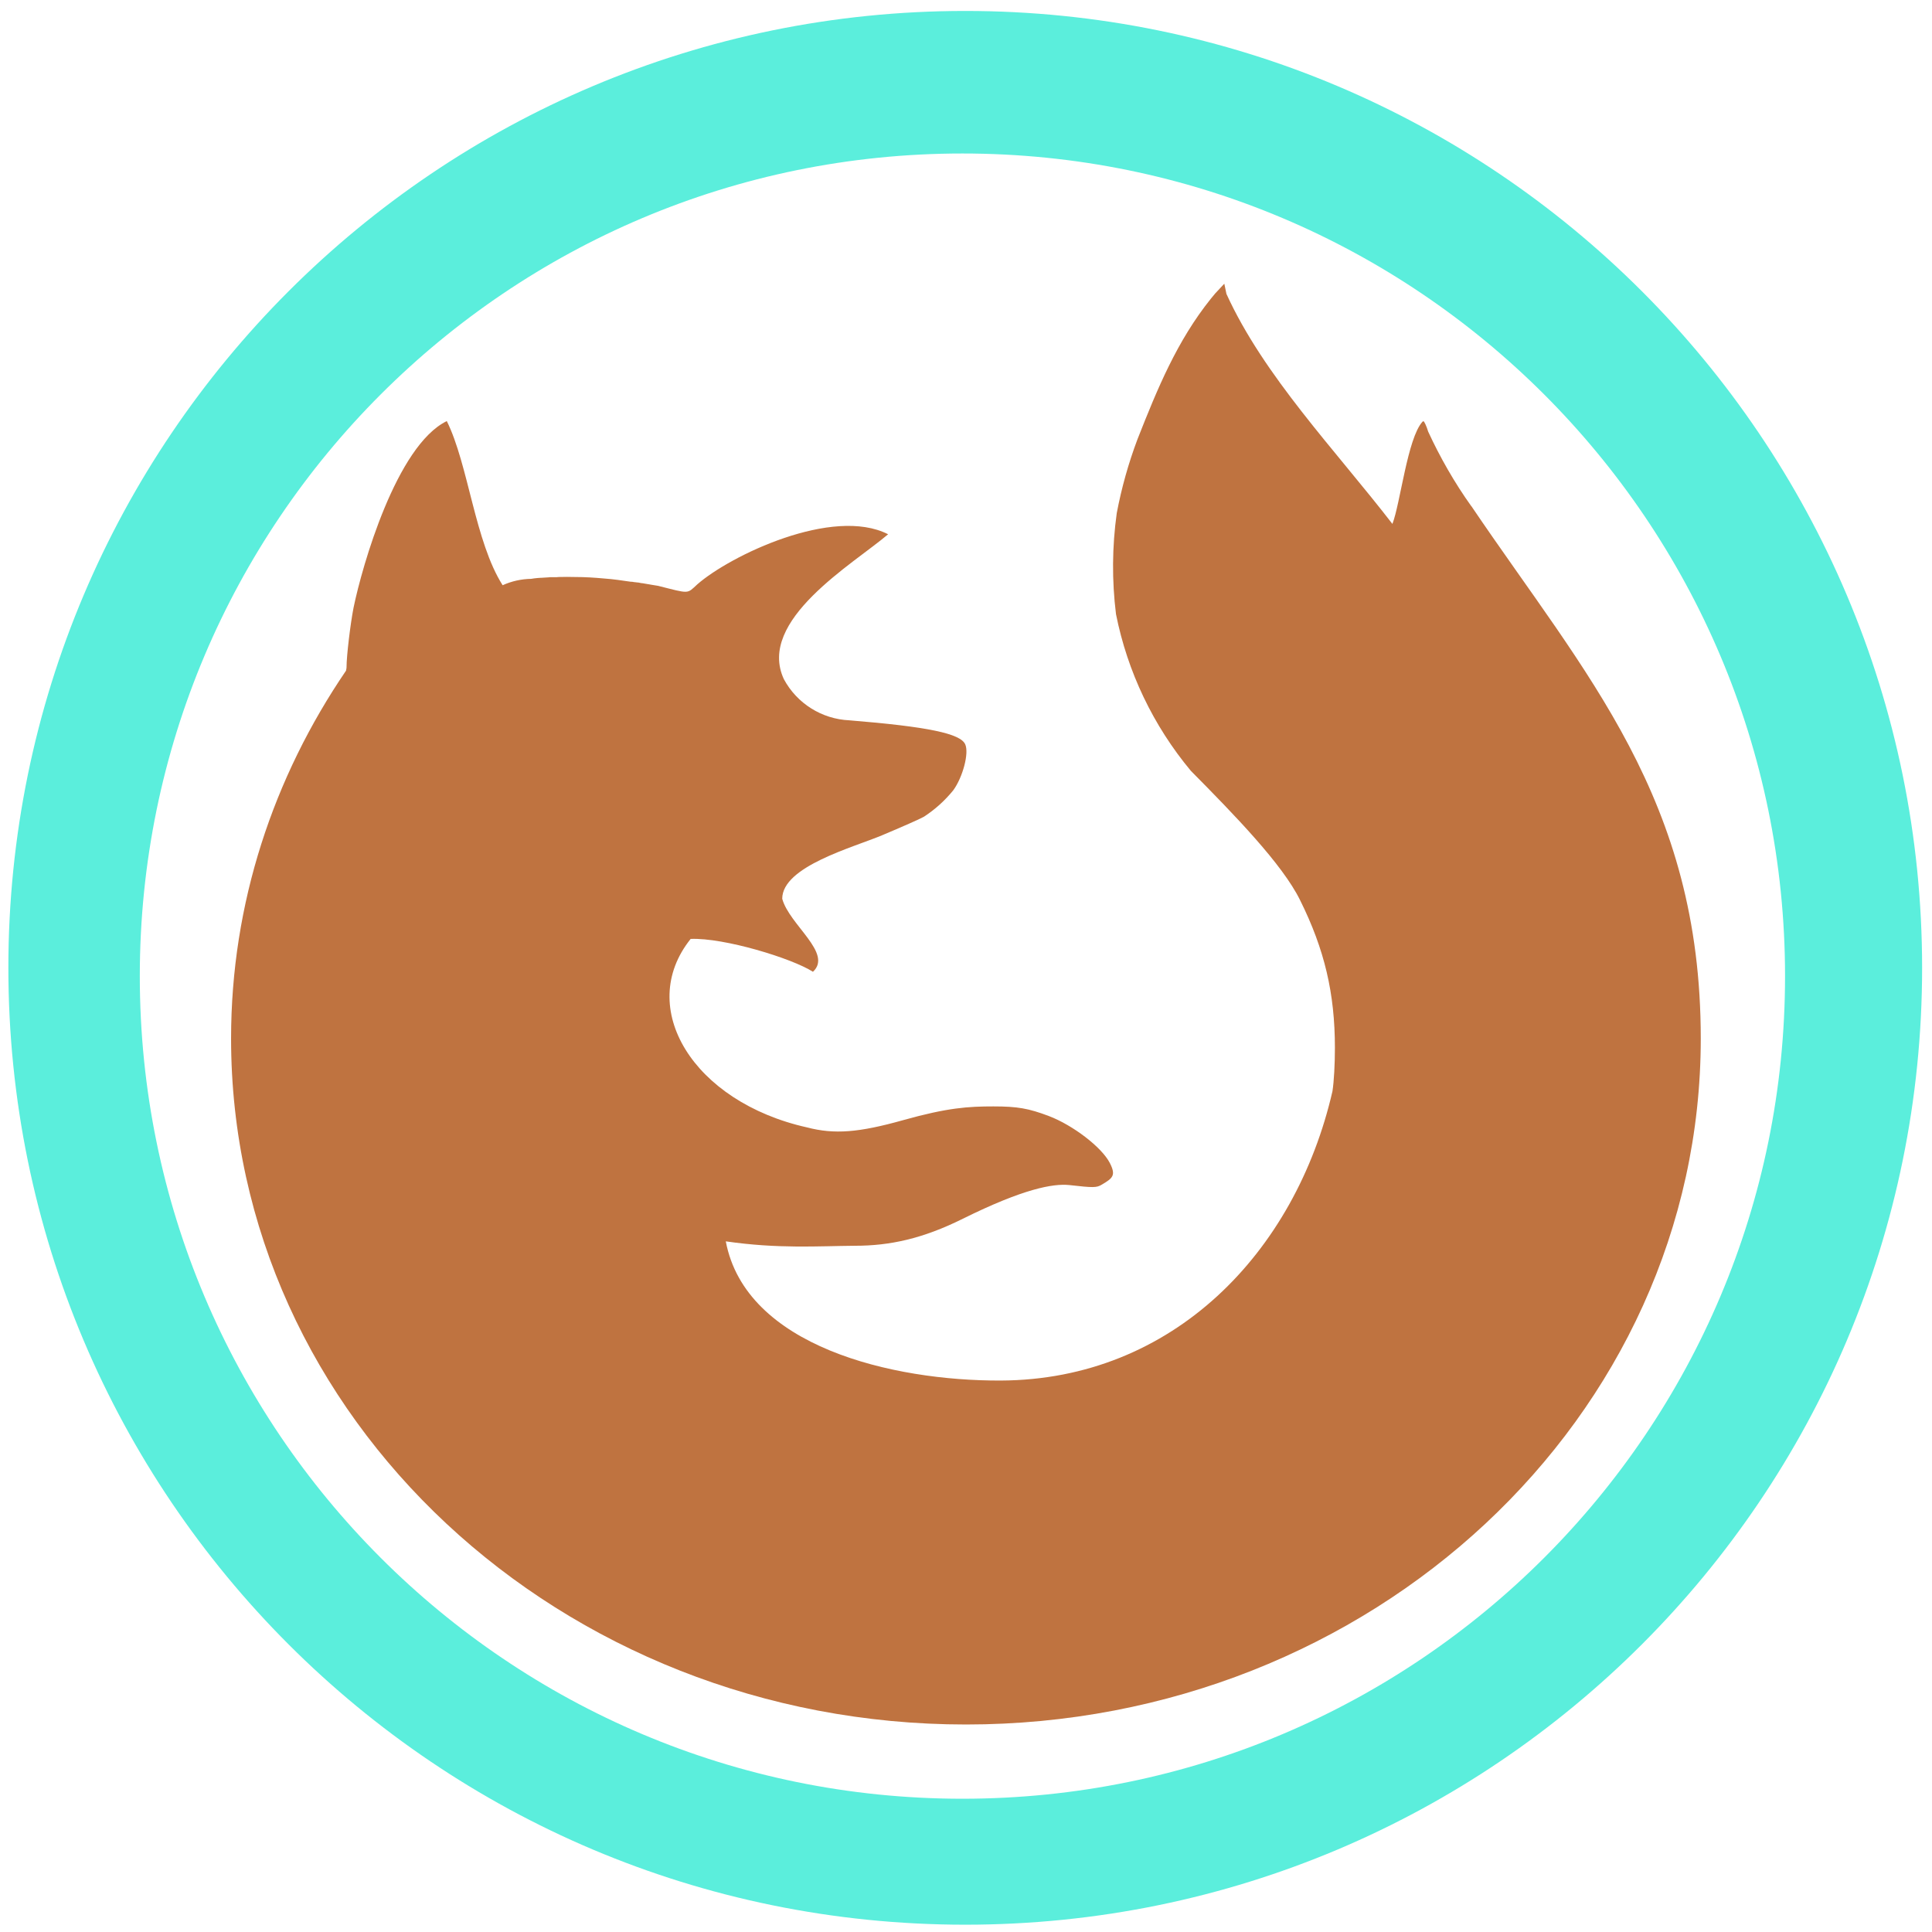
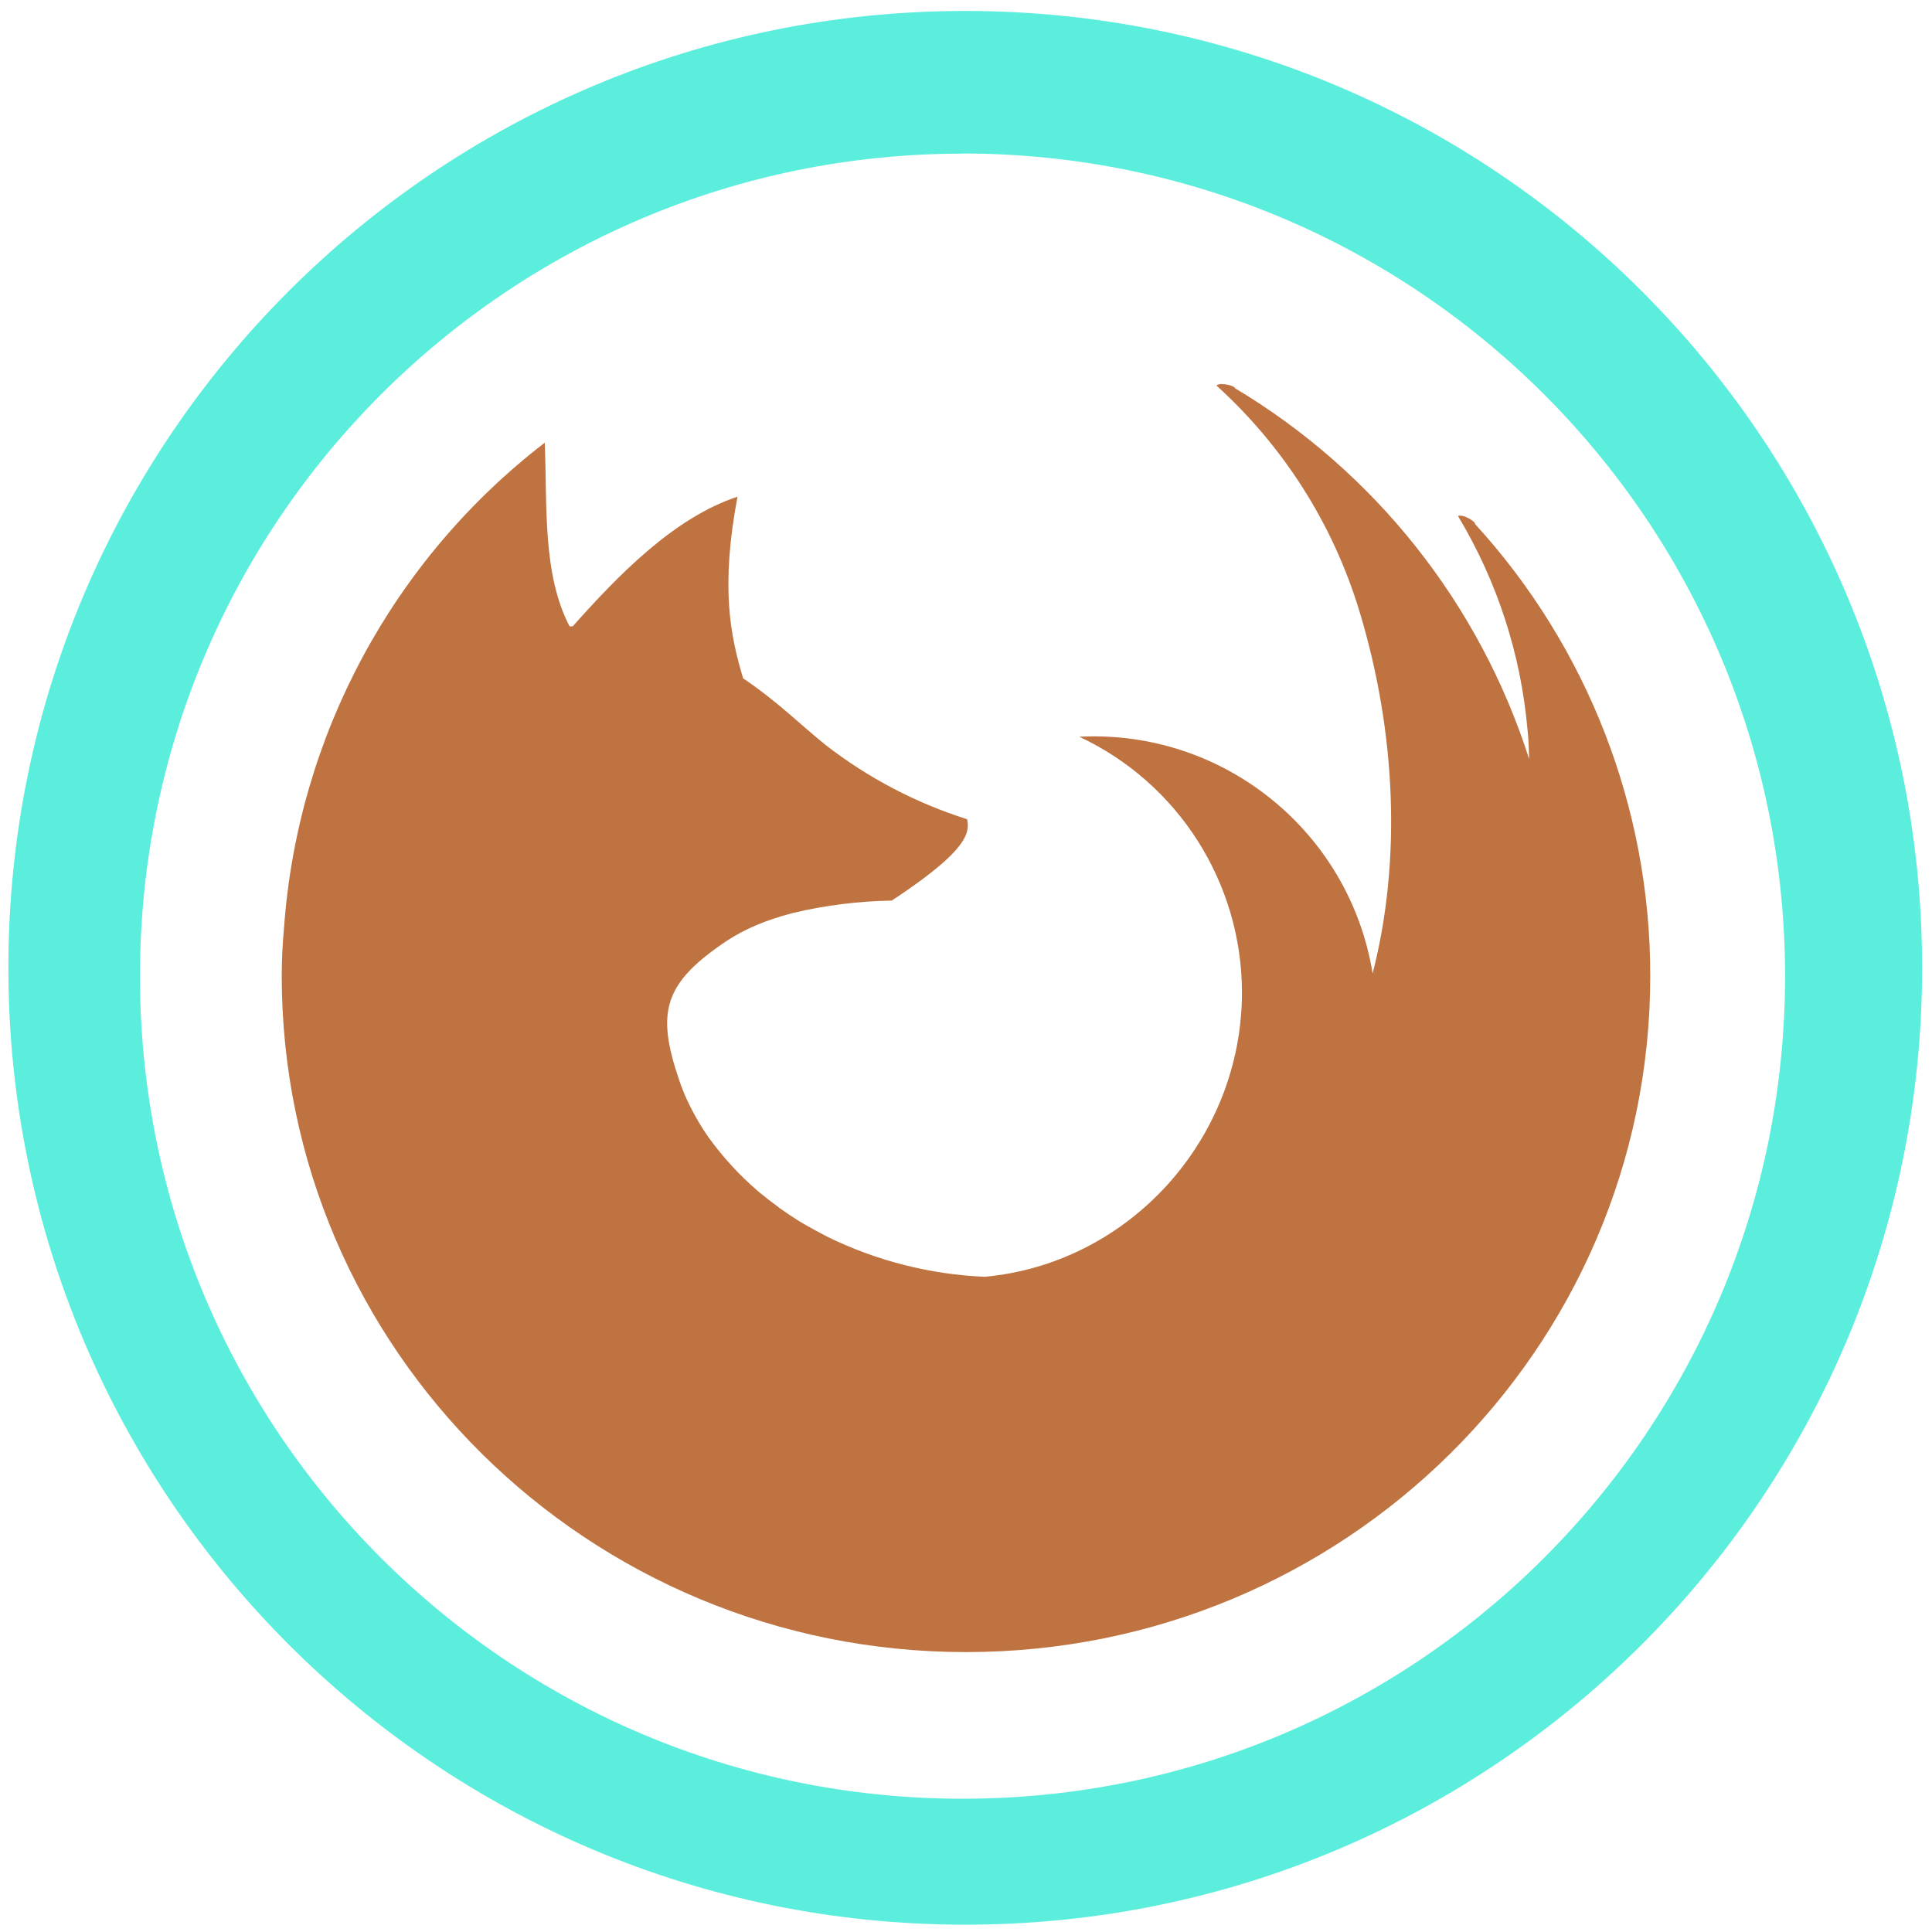
<svg xmlns="http://www.w3.org/2000/svg" width="48" height="48" viewBox="0 0 12.7 12.7" version="1.1" id="svg6">
  <defs id="defs10" />
-   <path d="M 6.344,0.072 A 6.29,6.29 0 0 0 0.055,6.362 6.29,6.29 0 0 0 6.345,12.652 6.29,6.29 0 0 0 12.635,6.362 6.29,6.29 0 0 0 6.344,0.072 Z M 6.326,1.009 A 5.407,5.407 0 0 1 11.734,6.416 5.407,5.407 0 0 1 6.326,11.824 5.407,5.407 0 0 1 0.919,6.416 5.407,5.407 0 0 1 6.326,1.009 Z" id="path2" style="fill:#5beedc;stroke-width:1.044" />
-   <path d="m 8.048,1.865 0.014,0.067 c 0.246,0.54 0.714,1.024 1.091,1.512 0.052,-0.134 0.099,-0.562 0.197,-0.671 0.003,-0.002 0.004,-0.004 0.007,-0.004 0.005,0 0.02,0.031 0.031,0.068 0.077,0.167 0.173,0.336 0.284,0.491 0.002,0 0.002,0.001 0.002,0.002 0.75,1.108 1.506,1.919 1.506,3.497 0,2.49 -2.163,4.509 -4.83,4.509 -2.668,0 -4.831,-2.019 -4.831,-4.509 0,-0.89 0.279,-1.719 0.756,-2.419 0,-0.007 0.003,-0.011 0.003,-0.023 0,-0.073 0.025,-0.283 0.046,-0.39 C 2.38,3.722 2.606,2.929 2.937,2.768 3.079,3.054 3.122,3.561 3.304,3.847 A 0.472,0.472 0 0 1 3.492,3.805 l 0.019,-0.003 a 0.597,0.597 0 0 1 0.046,-0.004 h 0.004 l 0.048,-0.003 0.006,-0.001 h 0.046 l 0.01,-0.001 a 2.008,2.008 0 0 1 0.113,0 c 0.062,0 0.125,0.004 0.19,0.01 0.058,0.004 0.116,0.013 0.172,0.021 0.006,0 0.013,0 0.019,0.002 l 0.026,0.003 c 0.008,0 0.016,0.003 0.024,0.004 0.007,0 0.015,0.002 0.021,0.003 l 0.03,0.005 0.017,0.003 0.043,0.007 C 4.536,3.904 4.514,3.905 4.584,3.841 4.8,3.652 5.475,3.327 5.838,3.512 5.61,3.707 4.972,4.077 5.153,4.465 A 0.515,0.515 0 0 0 5.583,4.735 C 6.1,4.777 6.314,4.822 6.345,4.893 6.371,4.951 6.329,5.108 6.267,5.194 A 0.831,0.831 0 0 1 6.073,5.369 C 6.049,5.383 5.926,5.437 5.8,5.49 5.608,5.571 5.142,5.695 5.142,5.908 5.188,6.079 5.476,6.266 5.344,6.388 5.205,6.299 4.759,6.163 4.54,6.172 c -0.363,0.453 0.017,1.072 0.765,1.239 0.18,0.047 0.341,0.034 0.633,-0.048 0.292,-0.082 0.429,-0.09 0.592,-0.09 0.159,0 0.231,0.013 0.364,0.063 0.158,0.06 0.347,0.204 0.401,0.308 C 7.337,7.726 7.316,7.744 7.243,7.787 7.208,7.808 7.188,7.808 7.029,7.79 6.921,7.779 6.726,7.815 6.33,8.011 6.065,8.143 5.848,8.189 5.621,8.189 5.374,8.191 5.116,8.21 4.771,8.16 4.901,8.85 5.863,9.078 6.579,9.075 7.709,9.07 8.515,8.235 8.759,7.173 8.769,7.107 8.775,6.996 8.775,6.888 8.775,6.53 8.707,6.241 8.546,5.917 8.43,5.681 8.117,5.359 7.828,5.067 A 2.315,2.315 0 0 1 7.336,4.037 2.543,2.543 0 0 1 7.341,3.373 2.923,2.923 0 0 1 7.477,2.888 C 7.609,2.553 7.737,2.241 7.96,1.963 l 0.029,-0.035 z" id="path4" style="opacity:0.75;fill:#aa4400;stroke-width:1.044" />
+   <path d="m 6.344,0.072 a 6.29,6.29 0 0 0 -6.289,6.29 6.29,6.29 0 0 0 6.29,6.29 6.29,6.29 0 0 0 6.29,-6.29 6.29,6.29 0 0 0 -6.291,-6.29 z M 6.326,1.009 A 5.407,5.407 0 0 1 11.734,6.416 5.407,5.407 0 0 1 6.326,11.824 5.407,5.407 0 0 1 0.92,6.416 5.407,5.407 0 0 1 6.326,1.01 Z" id="path2" style="fill:#5beedc" />
+   <path d="m 8.032,2.524 a 0.063,0.063 0 0 0 -0.036,0.01 c 0.43,0.39 0.764,0.897 0.943,1.493 0.238,0.79 0.274,1.633 0.084,2.372 A 1.857,1.857 0 0 0 7.095,4.843 c 0.651,0.305 1.068,0.96 1.069,1.68 0,0.964 -0.739,1.782 -1.691,1.87 A 2.602,2.602 0 0 1 5.435,8.128 L 5.36,8.088 5.283,8.045 5.245,8.022 A 2.25,2.25 0 0 1 5.126,7.942 L 5.113,7.932 A 2.14,2.14 0 0 1 4.997,7.842 L 4.979,7.827 A 2.03,2.03 0 0 1 4.664,7.485 L 4.66,7.48 A 1.644,1.644 0 0 1 4.588,7.368 V 7.367 L 4.583,7.358 4.582,7.357 A 1.513,1.513 0 0 1 4.516,7.229 L 4.514,7.226 A 1.379,1.379 0 0 1 4.466,7.104 C 4.311,6.652 4.361,6.462 4.783,6.181 4.84,6.144 4.903,6.111 4.973,6.081 5.044,6.051 5.123,6.025 5.21,6.002 A 3.03,3.03 0 0 1 5.862,5.92 C 6.223,5.682 6.334,5.554 6.357,5.465 a 0.158,0.158 0 0 0 0,-0.08 2.98,2.98 0 0 1 -0.93,-0.488 C 5.28,4.78 5.111,4.611 4.885,4.459 4.8,4.176 4.736,3.859 4.848,3.265 4.427,3.404 4.058,3.788 3.765,4.117 H 3.744 C 3.564,3.772 3.598,3.32 3.581,2.91 A 4.422,4.422 0 0 0 1.867,6.1 3.385,3.385 0 0 0 1.852,6.414 c 0,2.456 2.014,4.446 4.498,4.446 2.484,0 4.498,-1.99 4.498,-4.446 A 4.4,4.4 0 0 0 9.694,3.442 C 9.71,3.441 9.627,3.377 9.584,3.392 a 3.28,3.28 0 0 1 0.457,1.404 l 0.003,0.029 c 0.005,0.054 0.006,0.11 0.008,0.165 A 4.4,4.4 0 0 0 8.115,2.55 C 8.126,2.546 8.075,2.524 8.032,2.525 Z" id="path4" style="opacity:0.75;fill:#aa4400" />
</svg>
